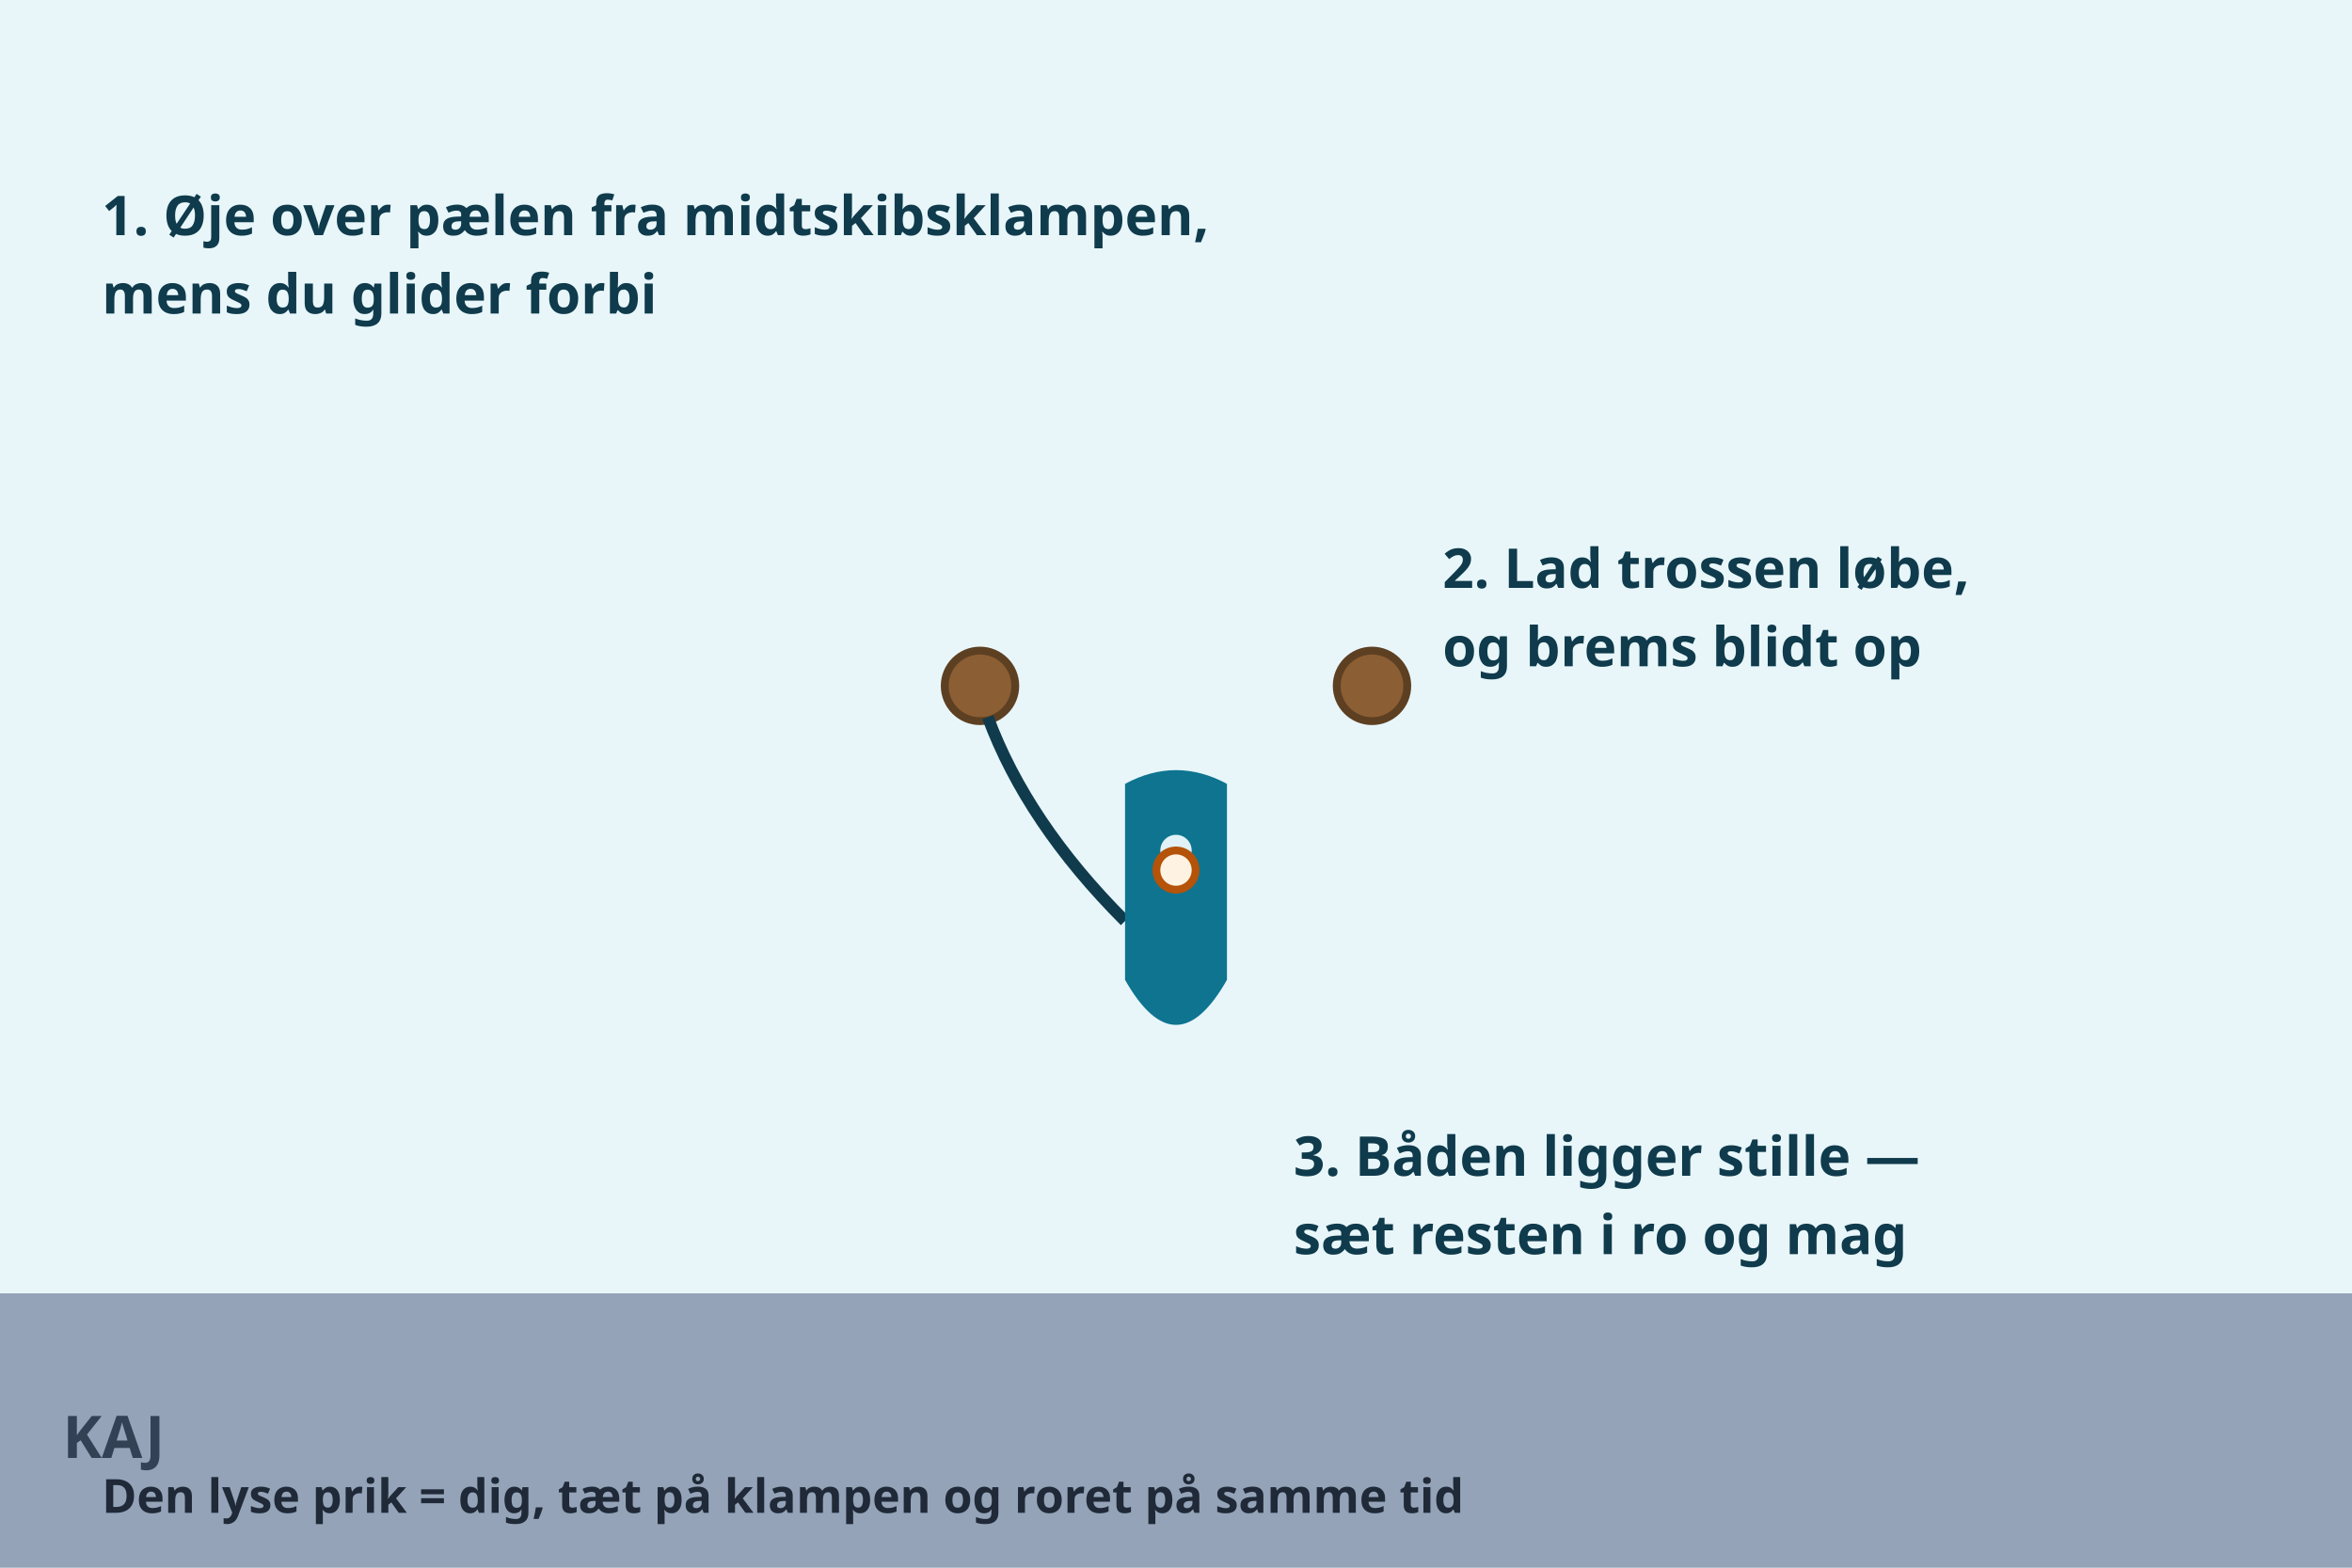
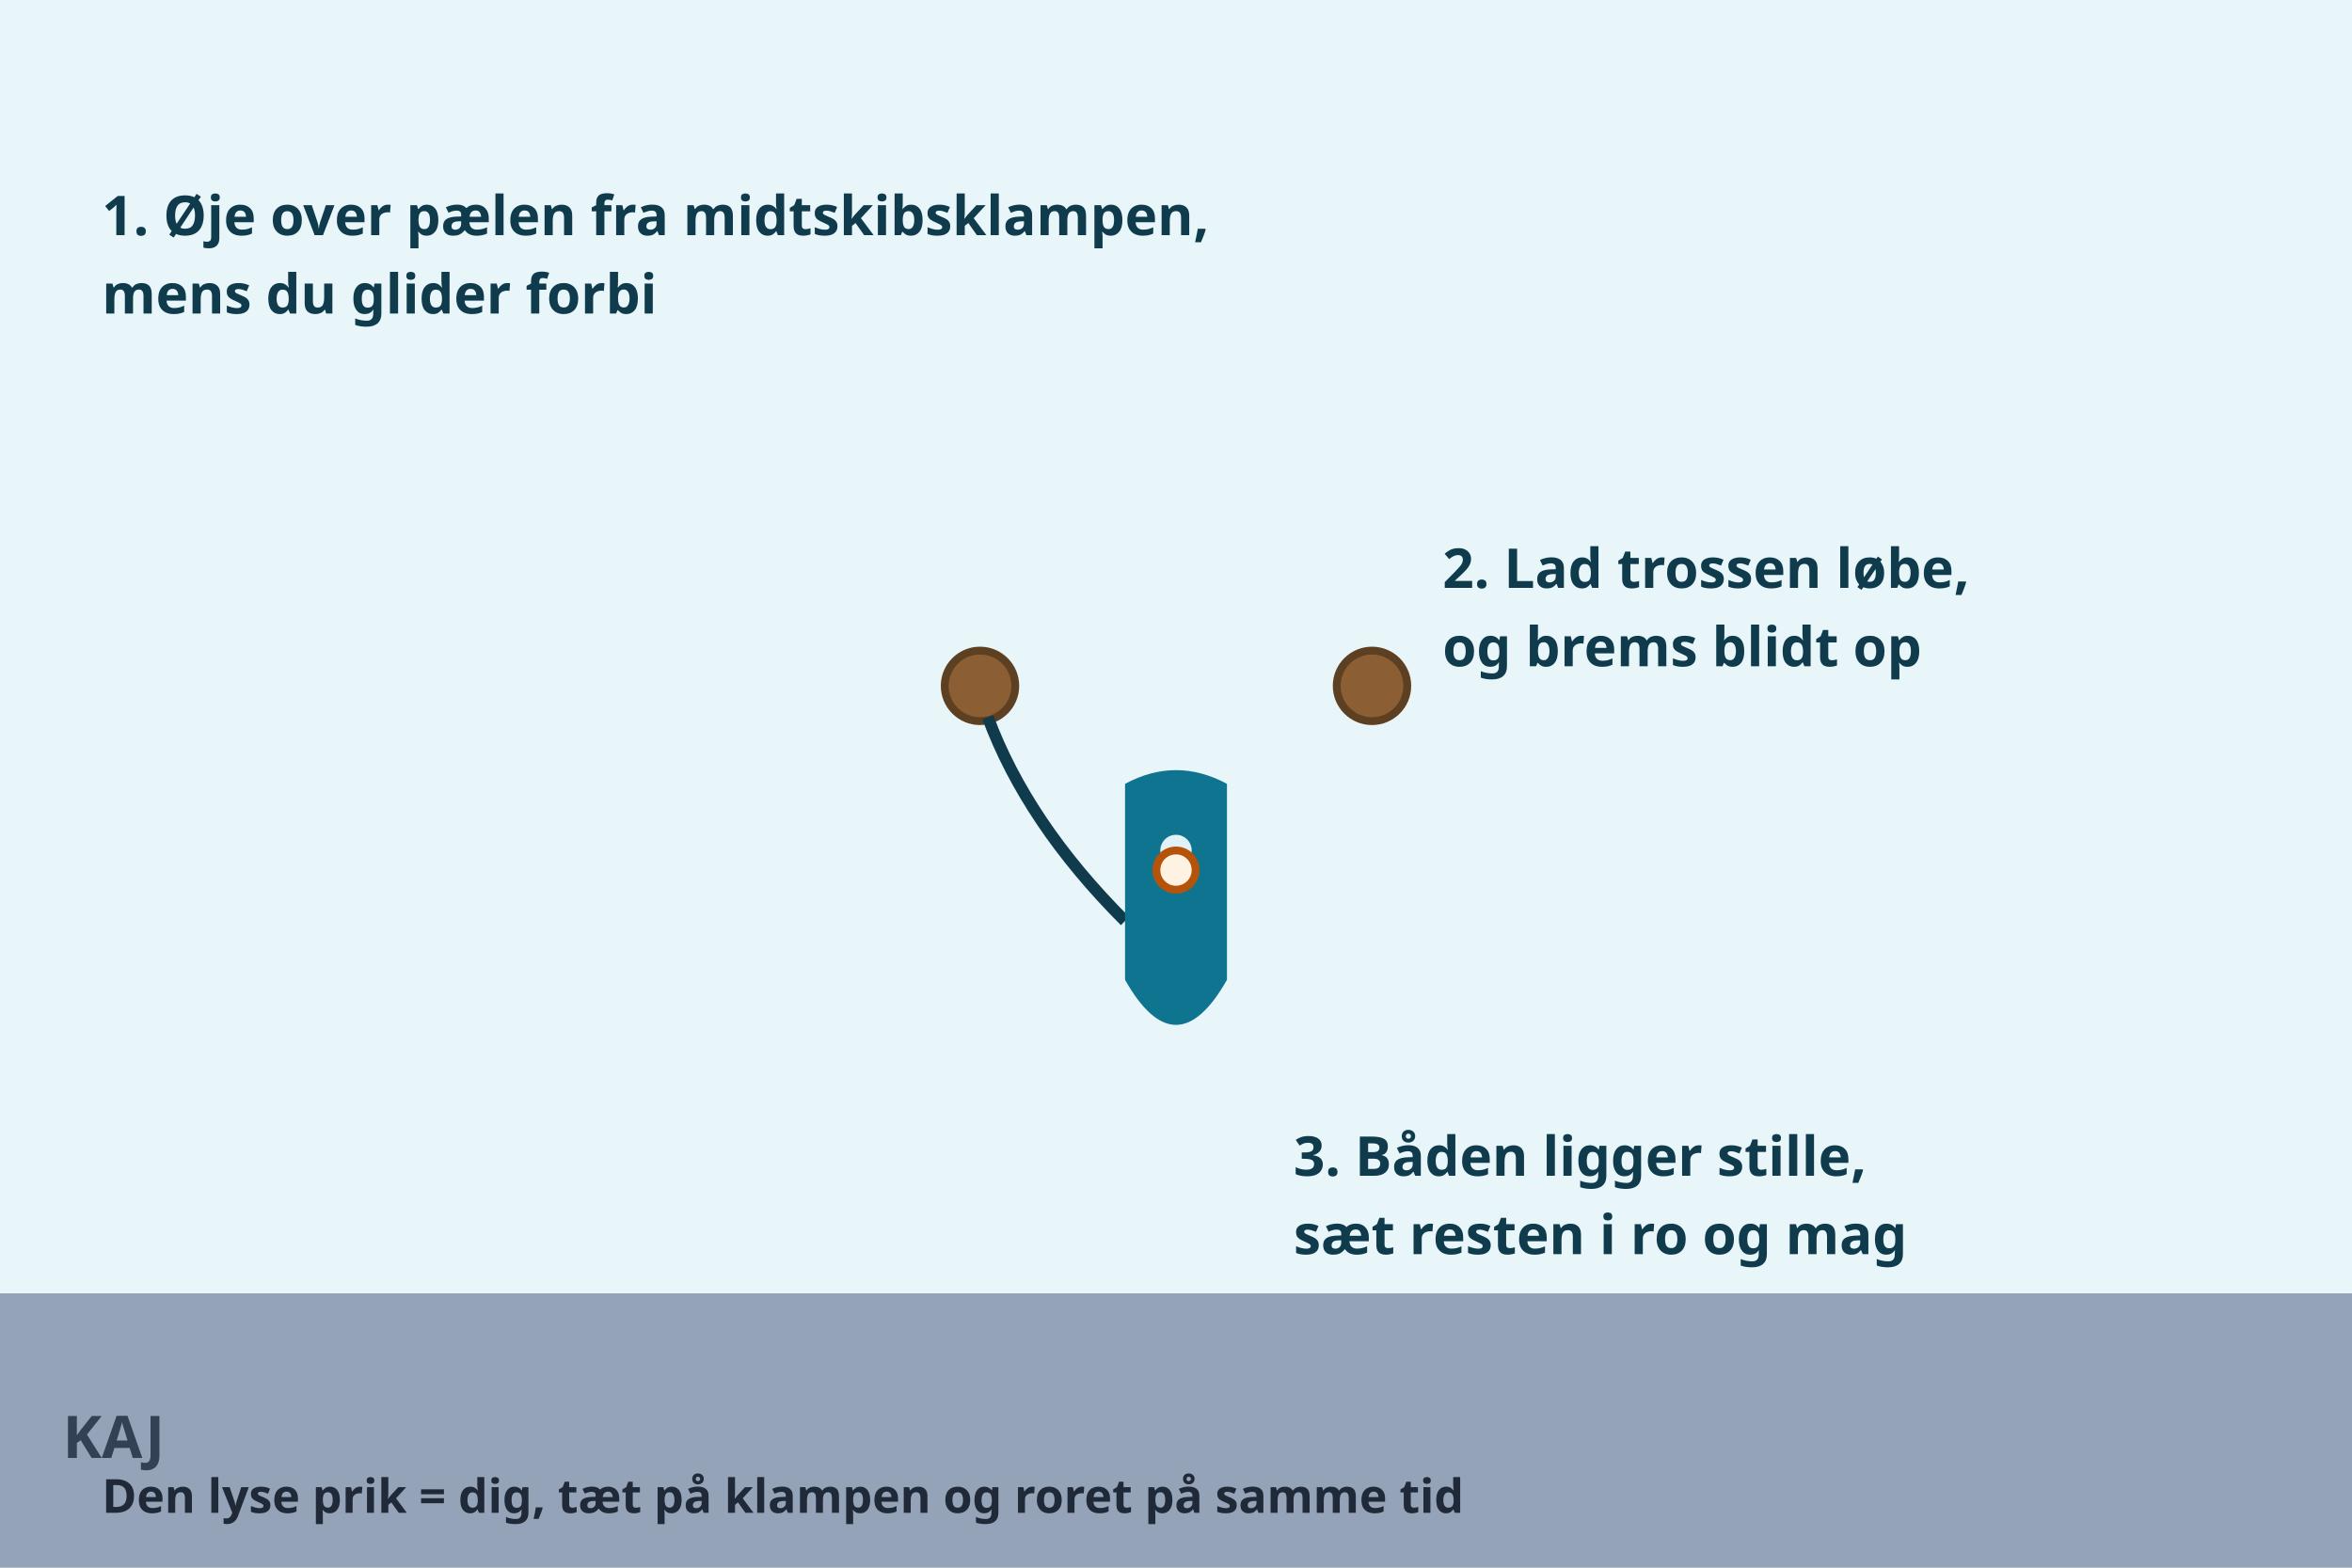
<svg xmlns="http://www.w3.org/2000/svg" viewBox="0 0 600 400" font-family="system-ui, sans-serif" role="img" aria-label="Solo-teknik i pælebås: én trosse fra midtskibsklampen lægges over pælen på vej ind, og båden ligger stille, mens resten af fortøjningen sættes">
  <defs>
    <g id="baad">
      <path d="M -35 -13 L 15 -13 Q 38 0 15 13 L -35 13 Q -42 0 -35 -13 Z" fill="#0e7490" />
      <circle cx="-18" cy="0" r="4" fill="#e0f2f7" />
    </g>
    <marker id="pil" viewBox="0 0 10 10" refX="9" refY="5" markerWidth="7" markerHeight="7" orient="auto-start-reverse">
      <path d="M 0 0 L 10 5 L 0 10 Z" fill="#f59e0b" />
    </marker>
  </defs>
  <rect width="600" height="400" fill="#e8f6fa" />
  <rect y="330" width="600" height="70" fill="#94a3b8" />
  <text x="16" y="372" fill="#334155" font-size="15" font-weight="700">KAJ</text>
  <circle cx="250" cy="175" r="9" fill="#8b5e34" stroke="#5d3f22" stroke-width="2" />
  <circle cx="350" cy="175" r="9" fill="#8b5e34" stroke="#5d3f22" stroke-width="2" />
  <path d="M 287 235 Q 262 210 252 183" fill="none" stroke="#0f3b4c" stroke-width="3" />
  <use href="#baad" transform="translate(300 235) rotate(90)" />
  <circle cx="300" cy="222" r="5" fill="#fef3e2" stroke="#b45309" stroke-width="2" />
  <g fill="#0f3b4c" font-size="14" font-weight="700">
    <text x="26" y="60">1. Øje over pælen fra midtskibsklampen,</text>
    <text x="26" y="80">mens du glider forbi</text>
    <text x="368" y="150">2. Lad trossen løbe,</text>
    <text x="368" y="170">og brems blidt op</text>
-     <text x="330" y="300">3. Båden ligger stille —</text>
+     <text x="330" y="300">3. Båden ligger stille,</text>
    <text x="330" y="320">sæt resten i ro og mag</text>
  </g>
  <text x="26" y="386" fill="#1f2937" font-size="12" font-weight="700">Den lyse prik = dig, tæt på klampen og roret på samme tid</text>
</svg>
